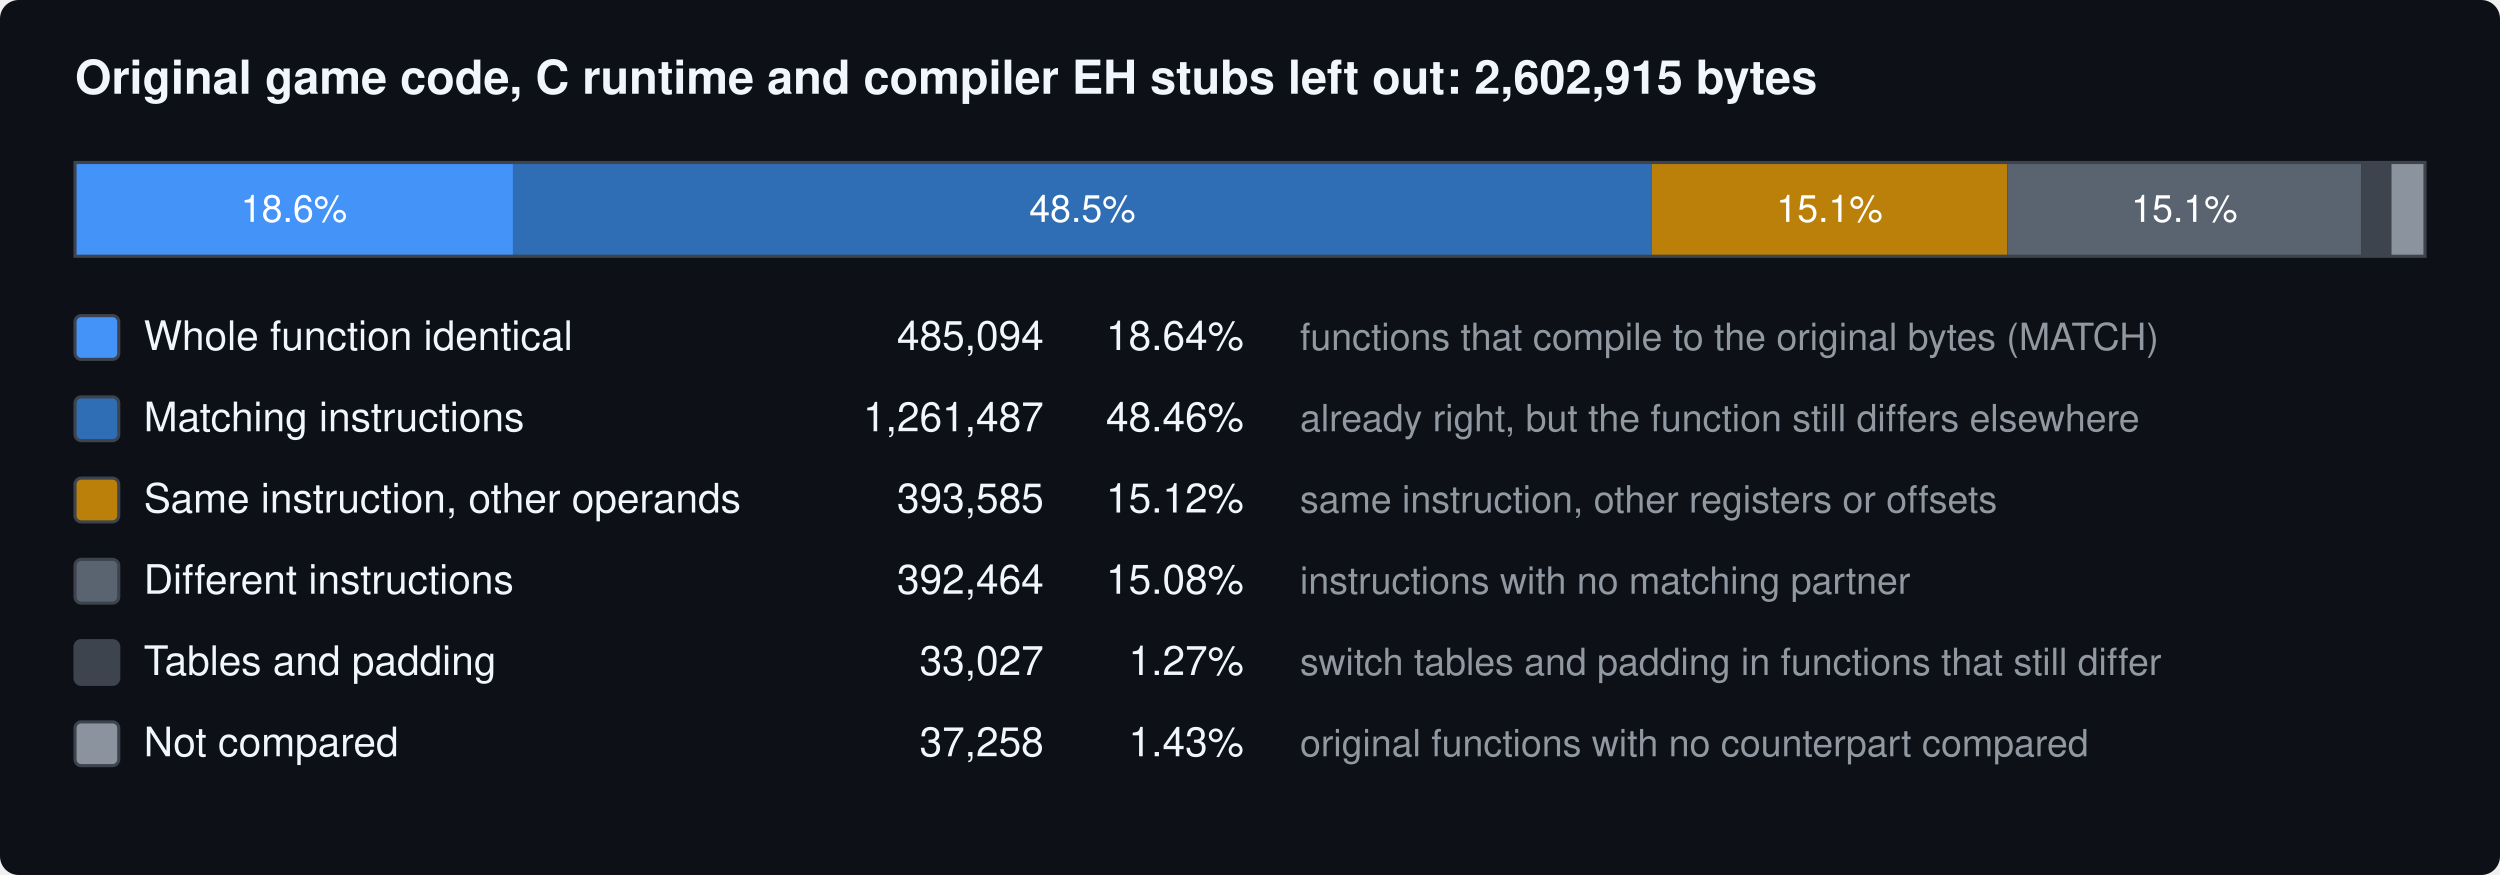
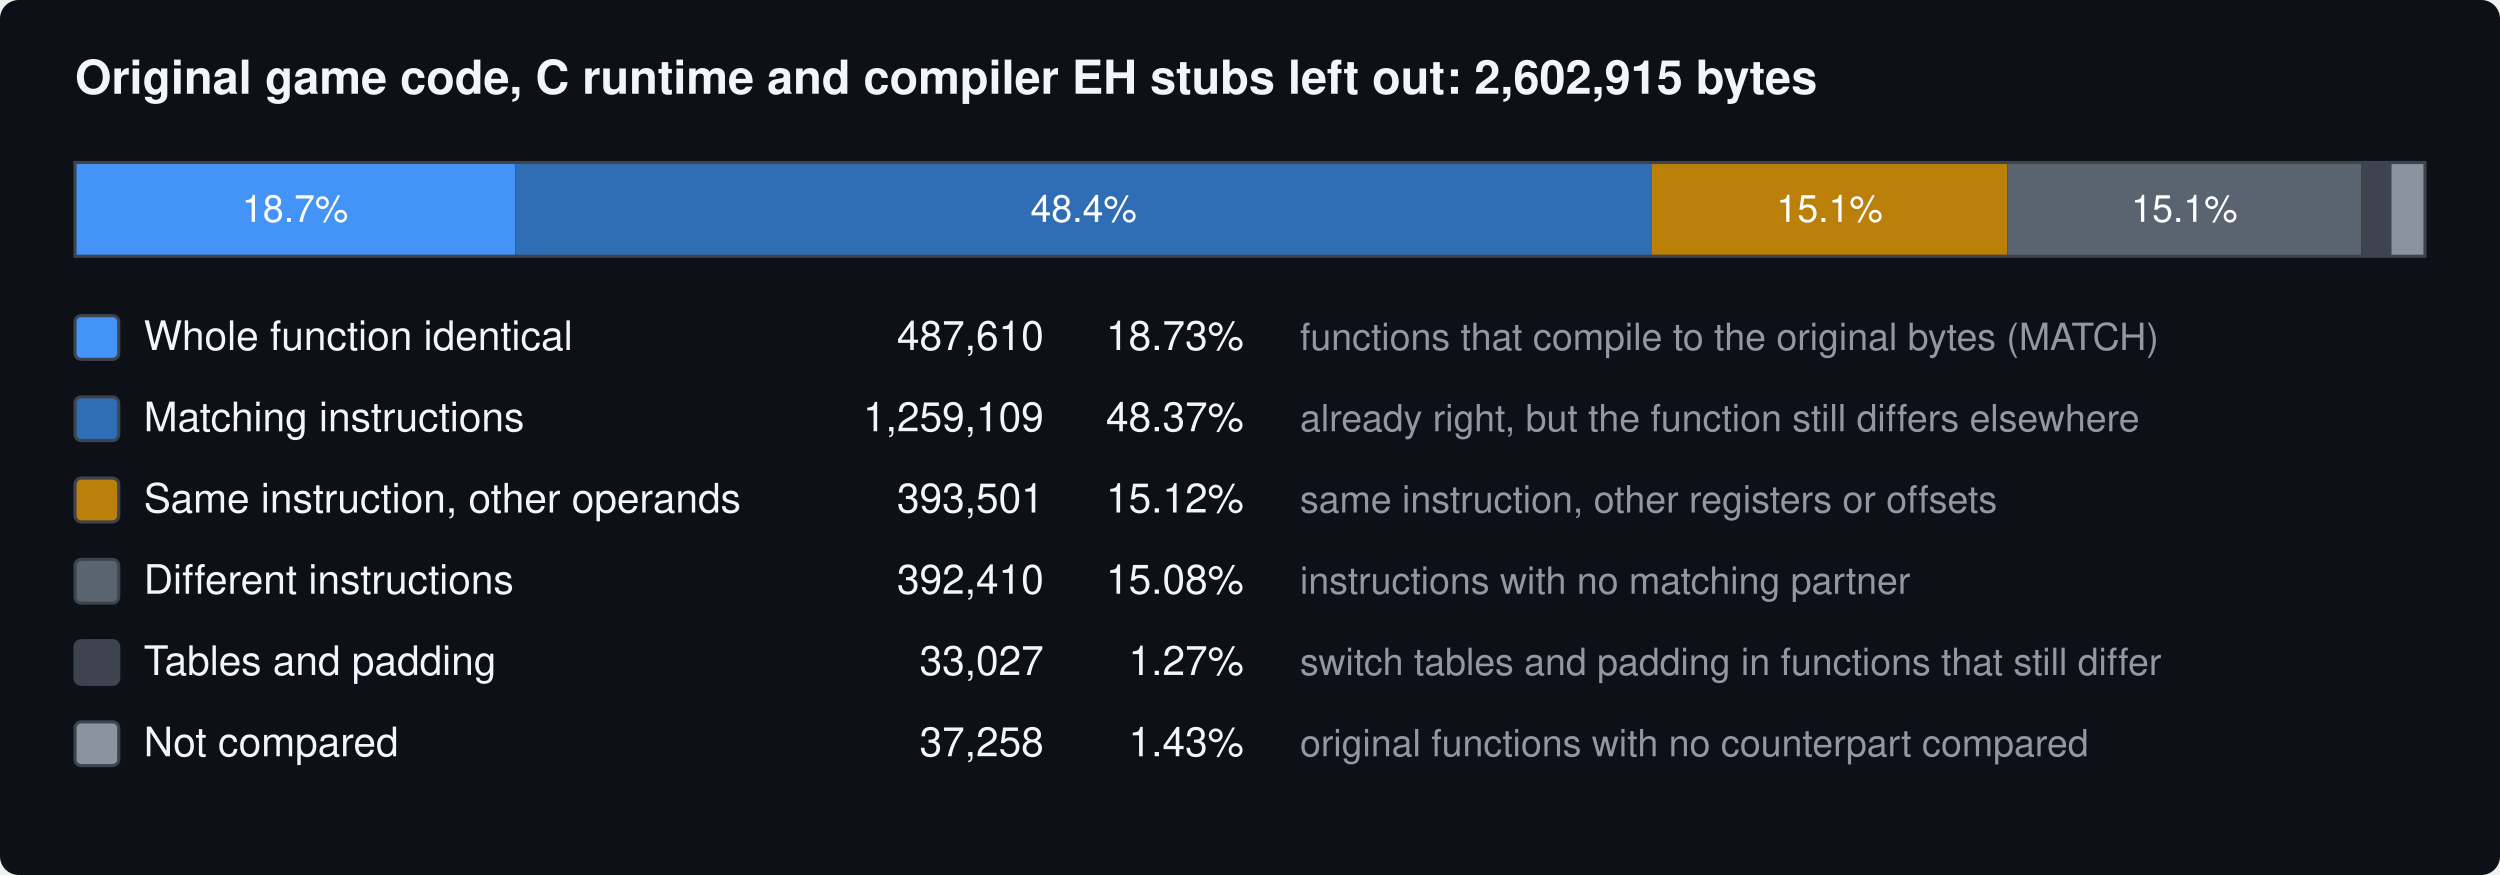
<svg xmlns="http://www.w3.org/2000/svg" width="800" height="280" viewBox="0 0 800 280" font-family="system-ui, -apple-system, Segoe UI, Helvetica, Arial, sans-serif">
  <rect width="800" height="280" rx="6" fill="#0d1117" />
  <text x="24" y="30" font-size="15" font-weight="600" fill="#f0f6fc">Original game code, C runtime and compiler EH stubs left out: 2,602,915 bytes</text>
-   <rect x="24.00" y="52" width="140.15" height="30" fill="#4493f8" />
-   <text x="94.07" y="71" font-size="12" text-anchor="middle" fill="#ffffff">18.6%</text>
-   <rect x="164.15" y="52" width="364.45" height="30" fill="#2f6eb5" />
-   <text x="346.37" y="71" font-size="12" text-anchor="middle" fill="#ffffff">48.5%</text>
-   <rect x="528.60" y="52" width="113.71" height="30" fill="#bb8009" />
-   <text x="585.45" y="71" font-size="12" text-anchor="middle" fill="#ffffff">15.1%</text>
-   <rect x="642.31" y="52" width="113.39" height="30" fill="#5a6370" />
-   <text x="699.00" y="71" font-size="12" text-anchor="middle" fill="#ffffff">15.1%</text>
+   <rect x="24.00" y="52" width="140.87" height="30" fill="#4493f8" />
+   <text x="94.44" y="71" font-size="12" text-anchor="middle" fill="#ffffff">18.7%</text>
+   <rect x="164.87" y="52" width="363.77" height="30" fill="#2f6eb5" />
+   <text x="346.76" y="71" font-size="12" text-anchor="middle" fill="#ffffff">48.4%</text>
+   <rect x="528.64" y="52" width="113.69" height="30" fill="#bb8009" />
+   <text x="585.48" y="71" font-size="12" text-anchor="middle" fill="#ffffff">15.1%</text>
+   <rect x="642.32" y="52" width="113.37" height="30" fill="#5a6370" />
+   <text x="699.01" y="71" font-size="12" text-anchor="middle" fill="#ffffff">15.1%</text>
  <rect x="755.69" y="52" width="9.54" height="30" fill="#3d444d" />
  <rect x="765.24" y="52" width="10.76" height="30" fill="#8b949e" />
  <rect x="24" y="52" width="752" height="30" fill="none" stroke="#3d444d" />
  <rect x="24" y="101" width="14" height="14" rx="2" fill="#4493f8" stroke="#3d444d" />
  <text x="46" y="112" font-size="13" fill="#f0f6fc">Whole function identical</text>
-   <text x="334" y="112" font-size="13" text-anchor="end" fill="#f0f6fc">485,094</text>
-   <text x="398" y="112" font-size="13" text-anchor="end" fill="#f0f6fc">18.64%</text>
+   <text x="334" y="112" font-size="13" text-anchor="end" fill="#f0f6fc">487,610</text>
+   <text x="398" y="112" font-size="13" text-anchor="end" fill="#f0f6fc">18.73%</text>
  <text x="416" y="112" font-size="12" fill="#9198a1">functions that compile to the original bytes (MATCH)</text>
  <rect x="24" y="127" width="14" height="14" rx="2" fill="#2f6eb5" stroke="#3d444d" />
  <text x="46" y="138" font-size="13" fill="#f0f6fc">Matching instructions</text>
-   <text x="334" y="138" font-size="13" text-anchor="end" fill="#f0f6fc">1,261,487</text>
-   <text x="398" y="138" font-size="13" text-anchor="end" fill="#f0f6fc">48.46%</text>
+   <text x="334" y="138" font-size="13" text-anchor="end" fill="#f0f6fc">1,259,109</text>
+   <text x="398" y="138" font-size="13" text-anchor="end" fill="#f0f6fc">48.37%</text>
  <text x="416" y="138" font-size="12" fill="#9198a1">already right, but the function still differs elsewhere</text>
  <rect x="24" y="153" width="14" height="14" rx="2" fill="#bb8009" stroke="#3d444d" />
  <text x="46" y="164" font-size="13" fill="#f0f6fc">Same instruction, other operands</text>
-   <text x="334" y="164" font-size="13" text-anchor="end" fill="#f0f6fc">393,585</text>
+   <text x="334" y="164" font-size="13" text-anchor="end" fill="#f0f6fc">393,501</text>
  <text x="398" y="164" font-size="13" text-anchor="end" fill="#f0f6fc">15.12%</text>
  <text x="416" y="164" font-size="12" fill="#9198a1">same instruction, other registers or offsets</text>
  <rect x="24" y="179" width="14" height="14" rx="2" fill="#5a6370" stroke="#3d444d" />
  <text x="46" y="190" font-size="13" fill="#f0f6fc">Different instructions</text>
-   <text x="334" y="190" font-size="13" text-anchor="end" fill="#f0f6fc">392,464</text>
+   <text x="334" y="190" font-size="13" text-anchor="end" fill="#f0f6fc">392,410</text>
  <text x="398" y="190" font-size="13" text-anchor="end" fill="#f0f6fc">15.08%</text>
  <text x="416" y="190" font-size="12" fill="#9198a1">instructions with no matching partner</text>
  <rect x="24" y="205" width="14" height="14" rx="2" fill="#3d444d" stroke="#3d444d" />
  <text x="46" y="216" font-size="13" fill="#f0f6fc">Tables and padding</text>
  <text x="334" y="216" font-size="13" text-anchor="end" fill="#f0f6fc">33,027</text>
  <text x="398" y="216" font-size="13" text-anchor="end" fill="#f0f6fc">1.27%</text>
  <text x="416" y="216" font-size="12" fill="#9198a1">switch tables and padding in functions that still differ</text>
  <rect x="24" y="231" width="14" height="14" rx="2" fill="#8b949e" stroke="#3d444d" />
  <text x="46" y="242" font-size="13" fill="#f0f6fc">Not compared</text>
  <text x="334" y="242" font-size="13" text-anchor="end" fill="#f0f6fc">37,258</text>
  <text x="398" y="242" font-size="13" text-anchor="end" fill="#f0f6fc">1.43%</text>
  <text x="416" y="242" font-size="12" fill="#9198a1">original functions with no counterpart compared</text>
</svg>
